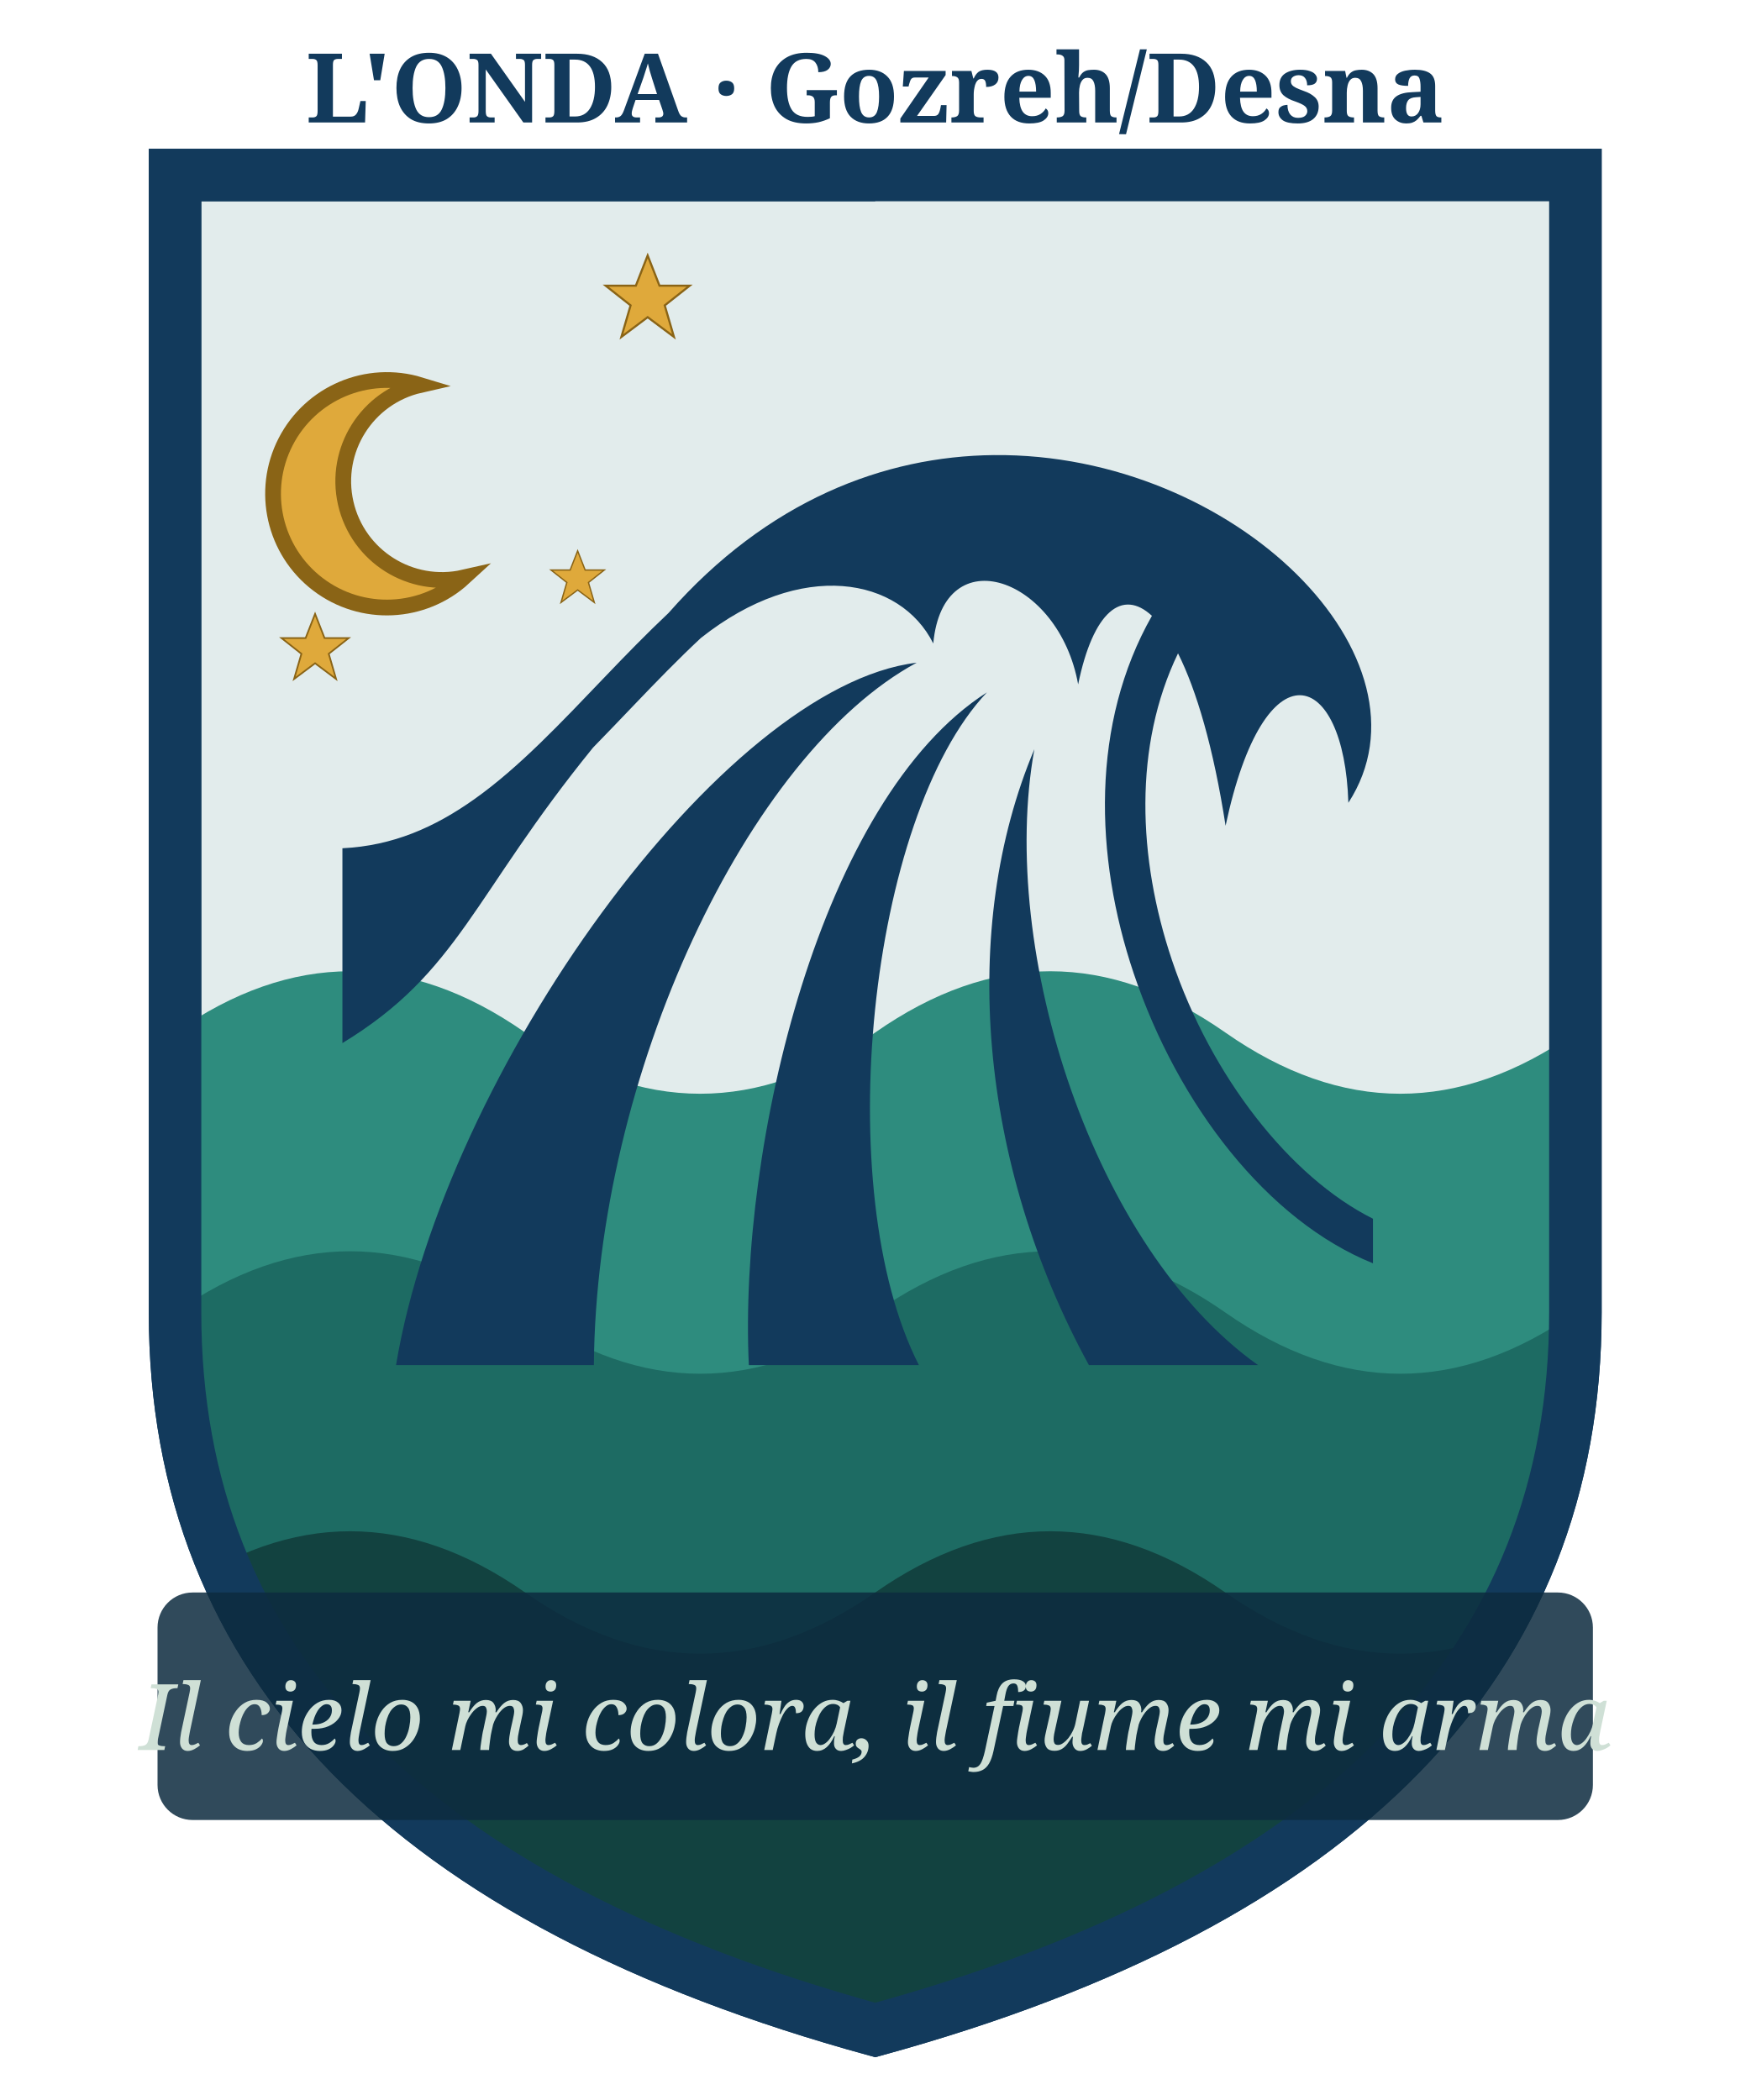
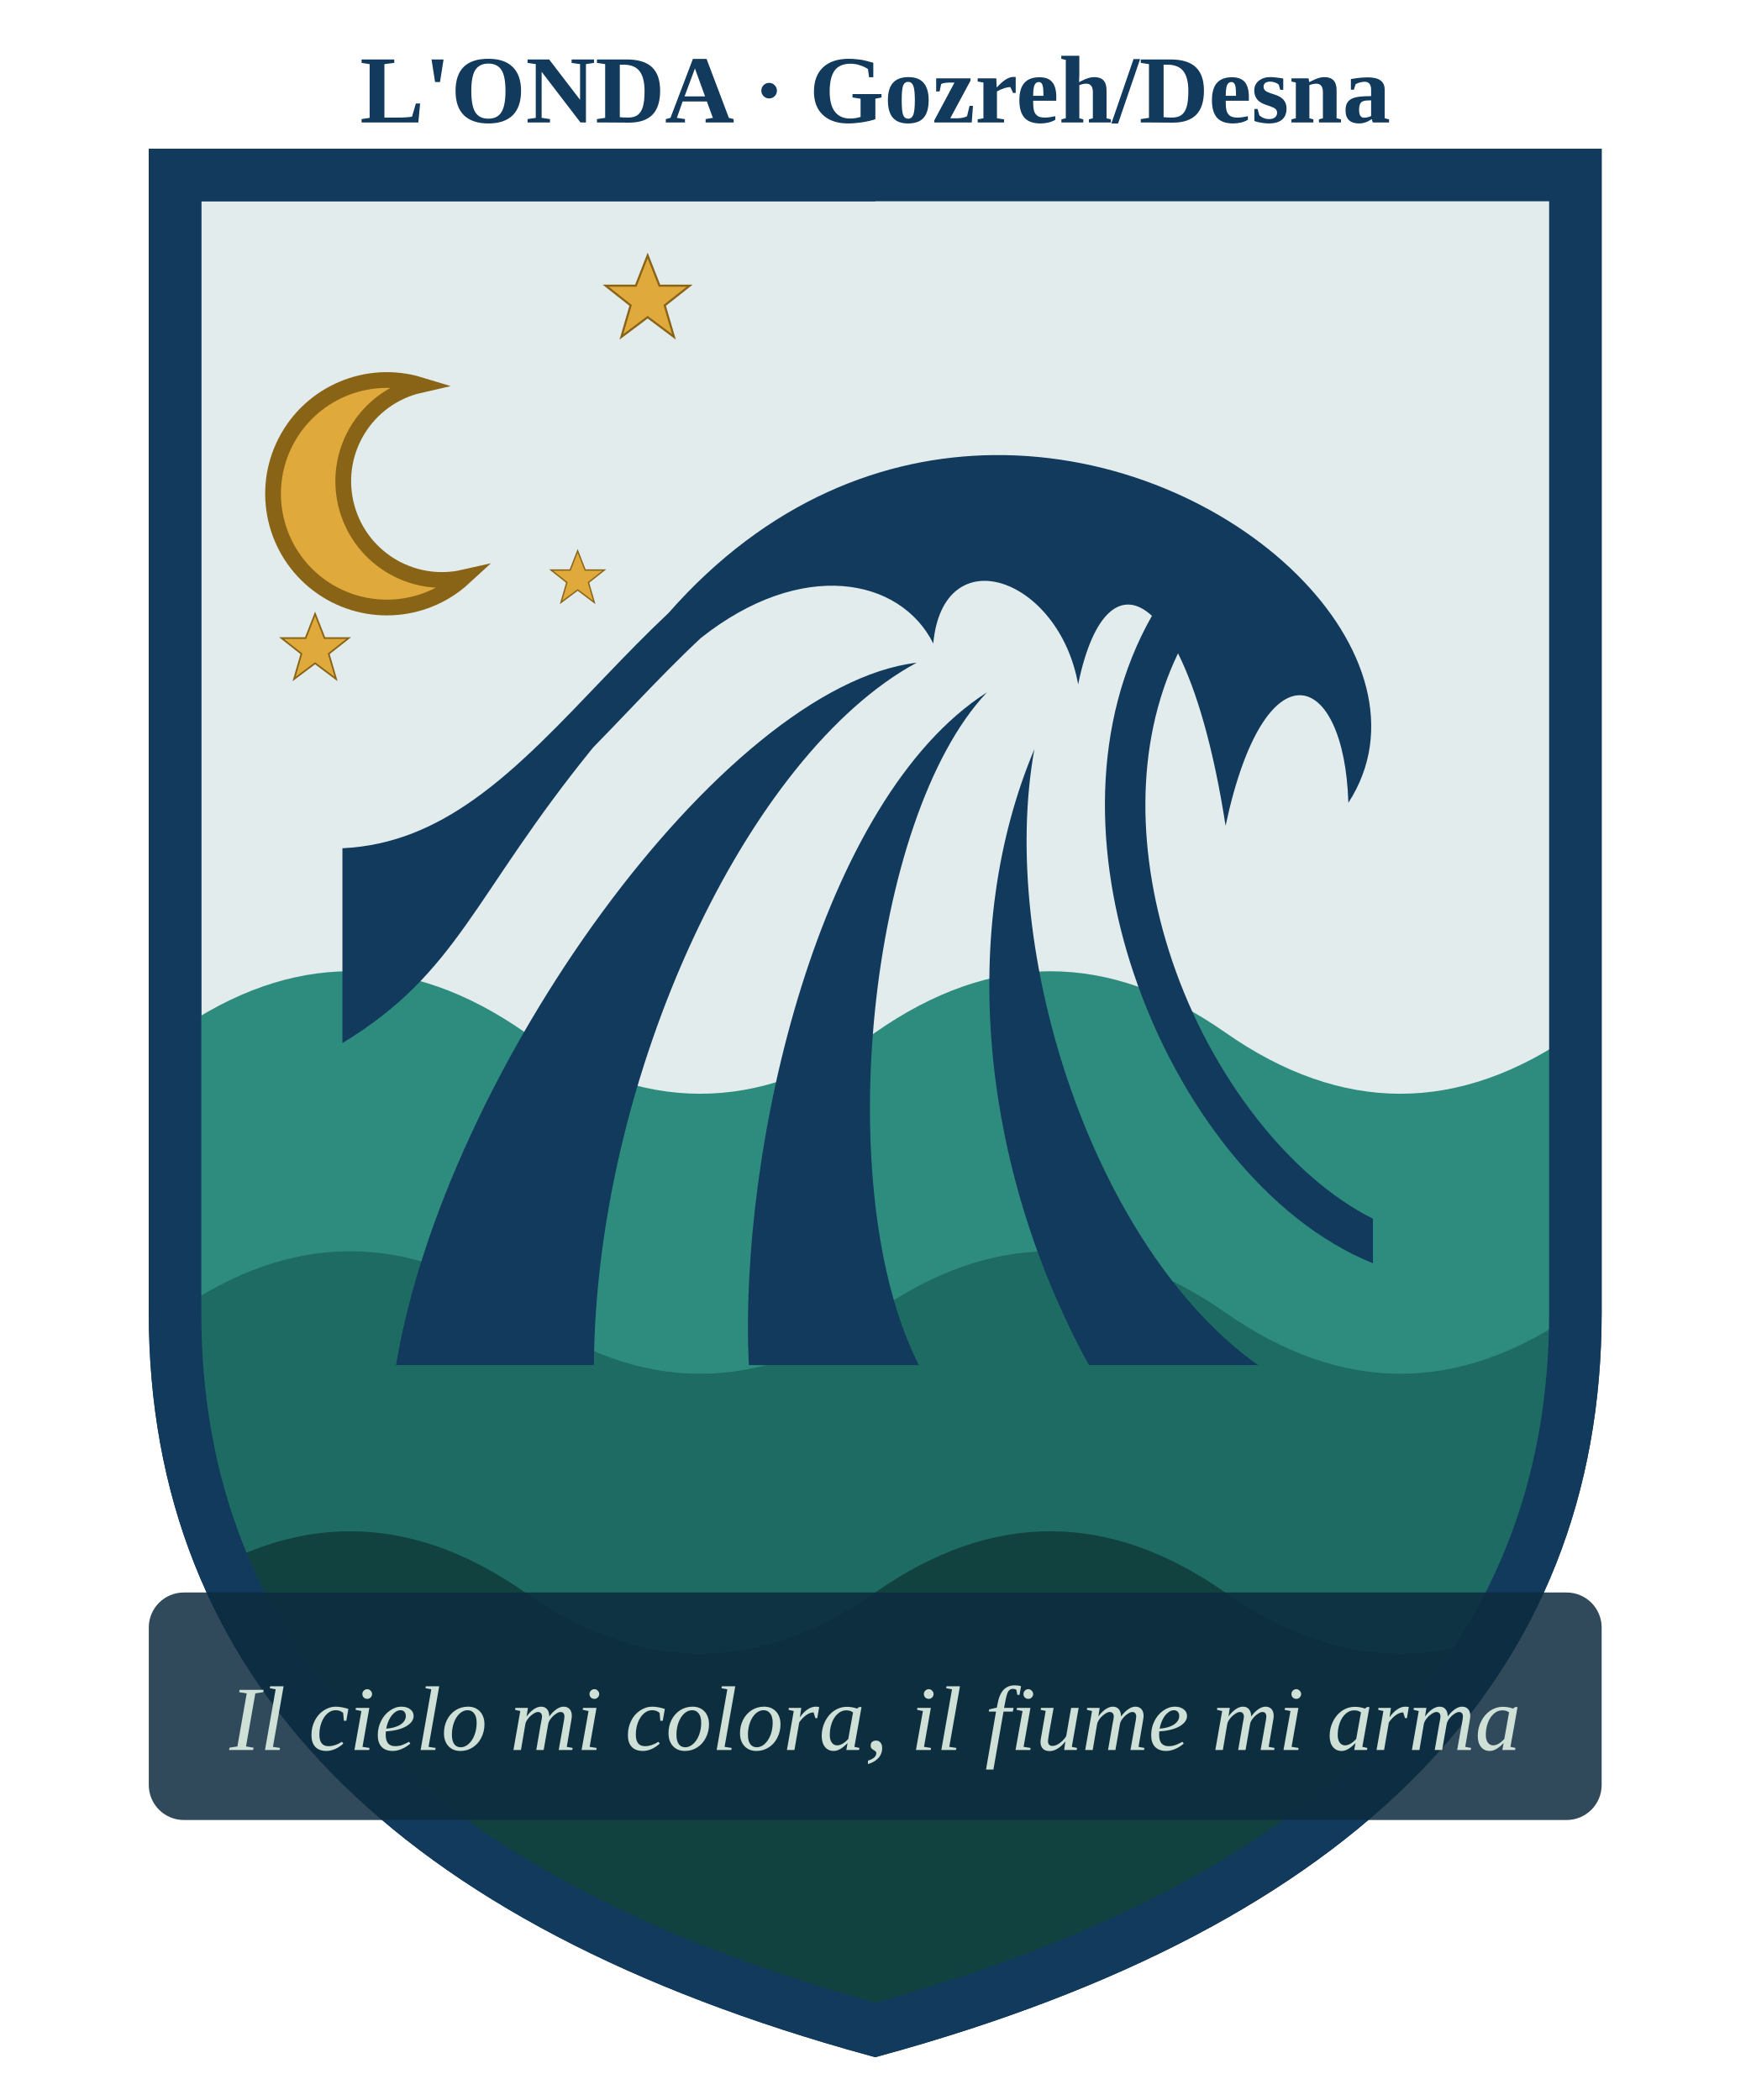
<svg xmlns="http://www.w3.org/2000/svg" viewBox="0 0 200 240" width="200" height="240" role="img" aria-label="Stemma dell'Onda — The Tidal Crest (Gozreh/Desna)">
  <defs>
    <clipPath id="go8">
      <path d="M20 20 H180 V150 Q180 210 100 232 Q20 210 20 150 Z" />
    </clipPath>
  </defs>
  <path d="M20 20 H180 V150 Q180 210 100 232 Q20 210 20 150 Z" fill="#e2ecec" stroke="#123a5c" stroke-width="6" />
  <g clip-path="url(#go8)">
    <path d="M100 20 H180 V150 Q180 210 100 232 Z" fill="#e2ecec" />
    <path d="M20 118 q20 -14 40 0 q20 14 40 0 q20 -14 40 0 q20 14 40 0 V232 H20 Z" fill="#2e8c7e" />
    <path d="M20 150 q20 -14 40 0 q20 14 40 0 q20 -14 40 0 q20 14 40 0 V232 H20 Z" fill="#1d6b63" />
    <path d="M20 182 q20 -14 40 0 q20 14 40 0 q20 -14 40 0 q20 14 40 0 V232 H20 Z" fill="#124240" />
    <path d="M48 44 a13 13 0 1 0 5 22 a10 10 0 1 1 -5 -22z" fill="#dfa93b" stroke="#8a6416" stroke-width="1.8" />
    <g fill="#dfa93b" stroke="#8a6416" stroke-width="0.8">
      <g transform="translate(74,34) scale(0.30)">
        <path d="M0 -16 L4.5 -4.5 L16 -4.5 L6.5 3 L10 15 L0 7.5 L-10 15 L-6.5 3 L-16 -4.5 L-4.5 -4.5 Z" />
      </g>
      <g transform="translate(36,74) scale(0.24)">
        <path d="M0 -16 L4.5 -4.5 L16 -4.5 L6.5 3 L10 15 L0 7.5 L-10 15 L-6.5 3 L-16 -4.5 L-4.5 -4.5 Z" />
      </g>
      <g transform="translate(66,66) scale(0.19)">
        <path d="M0 -16 L4.5 -4.5 L16 -4.5 L6.5 3 L10 15 L0 7.5 L-10 15 L-6.5 3 L-16 -4.5 L-4.5 -4.5 Z" />
      </g>
    </g>
    <g fill="#123a5c">
      <g transform="translate(34.44 33.39) scale(0.24774)">
        <path d="M319.406 75.156c-50.542.49-104.39 20.876-150.094 72.844-10.232 9.65-19.88 19.59-29.187 29.313-20.516 21.433-39.694 41.877-60.22 56.468-18.484 13.142-37.73 21.617-61 22.75v89.876c53.93-32.793 59.934-67.832 115.595-136.312 6.38-6.524 12.727-13.19 19.125-19.875 9.96-10.407 20.016-20.803 30.563-30.657 46.422-36.83 92.022-27.93 107.218 2.5 4.6-49.27 57.958-30.564 66.813 18.875 6.91-33.696 20.327-44.354 34.03-31.625-28.136 49.585-26.61 110.87-8.406 164.937 20.51 60.915 61.743 114.13 110.344 133.75v-20.563c-38.34-19.194-74.662-65.71-92.657-119.156-15.937-47.336-17.777-99.07 2.75-141.655 8.492 16.92 16.342 43.406 21.94 79.53 17.992-84.587 54.762-72.463 56.624-10.593 42.998-66.287-52.197-161.48-163.438-160.406zm-35.656 95.78C194.225 181.69 66.158 359.648 43.625 494.97h91.25c1.02-133.954 71.114-282.045 148.875-324.033zm32.406 13.69c-76.76 49.056-114.574 208.732-109.812 310.343h78.437c-41.213-80.74-23.207-252.666 31.376-310.345zm21.875 26.218c-34.686 82.23-25.705 191.077 25.158 284.125h78c-75.605-53.774-120.09-190.455-103.157-284.126z" />
      </g>
    </g>
  </g>
  <path d="M20 20 H180 V150 Q180 210 100 232 Q20 210 20 150 Z" fill="none" stroke="#123a5c" stroke-width="6" />
-   <rect x="18" y="182" width="164" height="26" rx="4" fill="#0c2a3e" opacity="0.85" />
-   <text x="100" y="200" font-family="Georgia,serif" font-size="10.5" fill="#cfe0d6" text-anchor="middle" font-style="italic">Il cielo mi colora, il fiume mi arma</text>
-   <text x="100" y="14" font-family="Georgia,serif" font-size="11" fill="#123a5c" text-anchor="middle" font-weight="bold">L'ONDA · Gozreh/Desna</text>
+   <rect x="17" y="182" width="166" height="26" rx="4" fill="#0c2a3e" opacity="0.85" />
+   <text x="100" y="200" font-family="Georgia,&quot;Liberation Serif&quot;,&quot;DejaVu Serif&quot;,serif" font-size="10.5" fill="#cfe0d6" text-anchor="middle" font-style="italic" textLength="148.6" lengthAdjust="spacingAndGlyphs">Il cielo mi colora, il fiume mi arma</text>
+   <text x="100" y="14" font-family="Georgia,&quot;Liberation Serif&quot;,&quot;DejaVu Serif&quot;,serif" font-size="11" fill="#123a5c" text-anchor="middle" font-weight="bold" textLength="118.0" lengthAdjust="spacingAndGlyphs">L'ONDA · Gozreh/Desna</text>
</svg>
